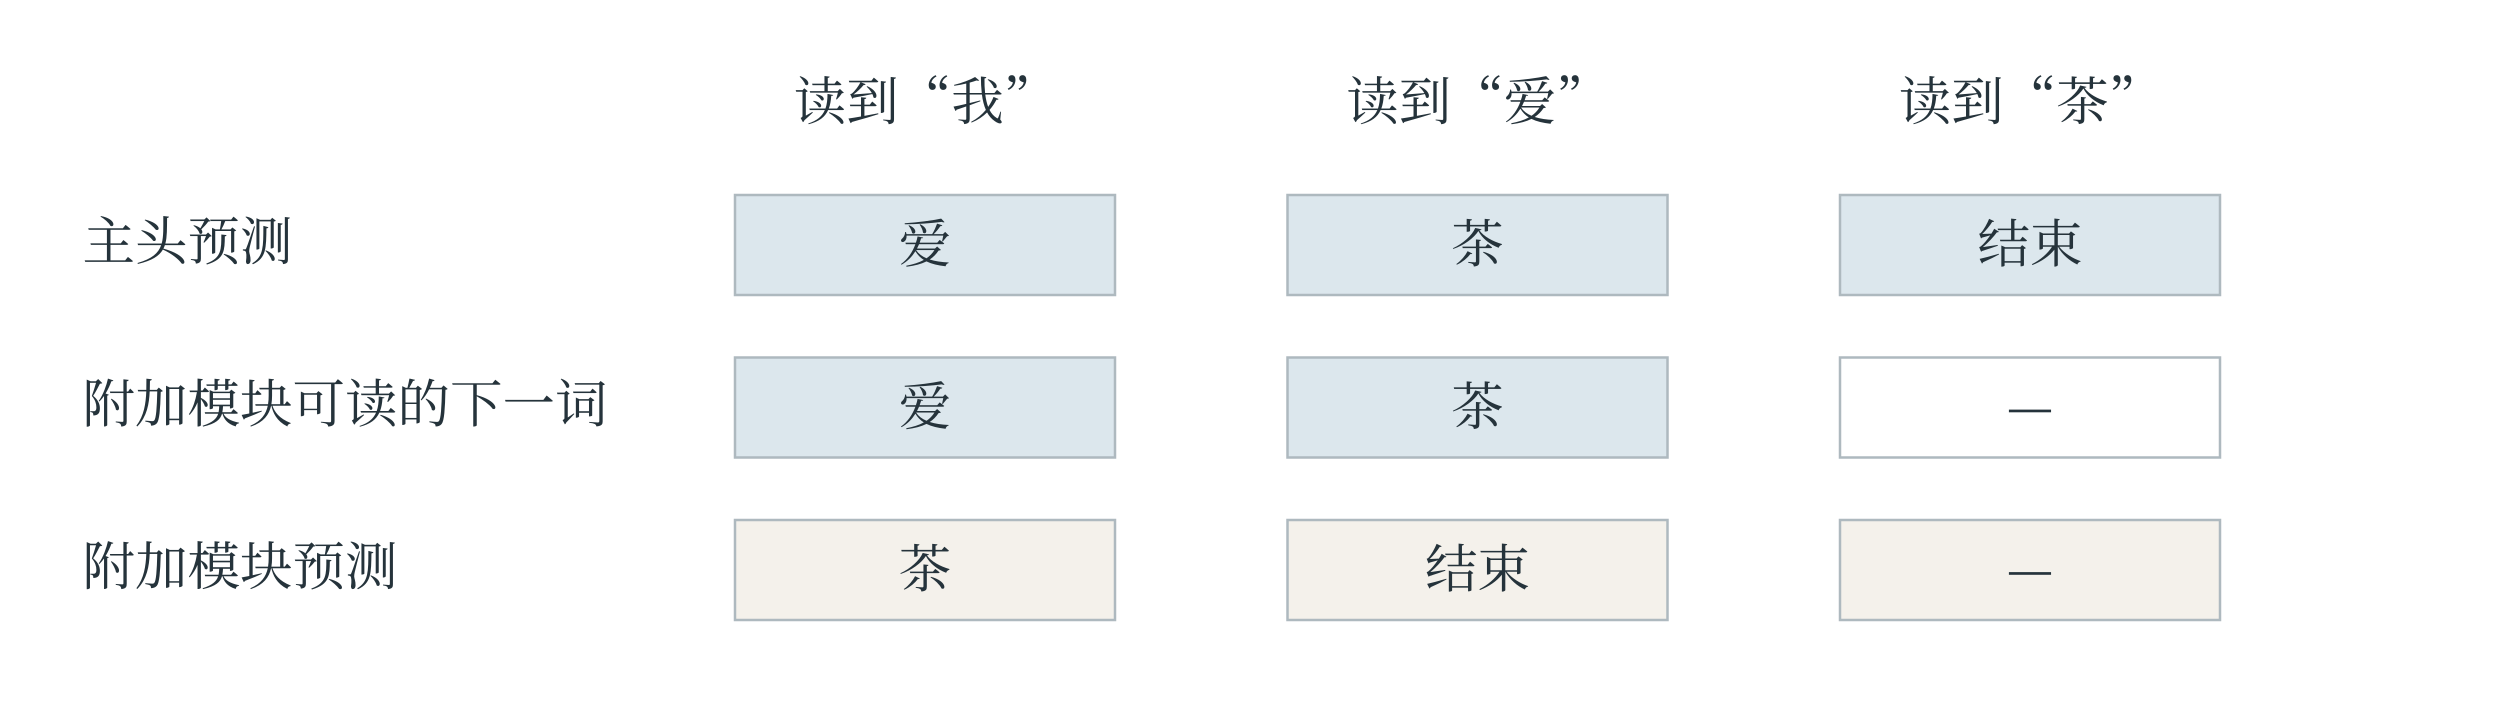
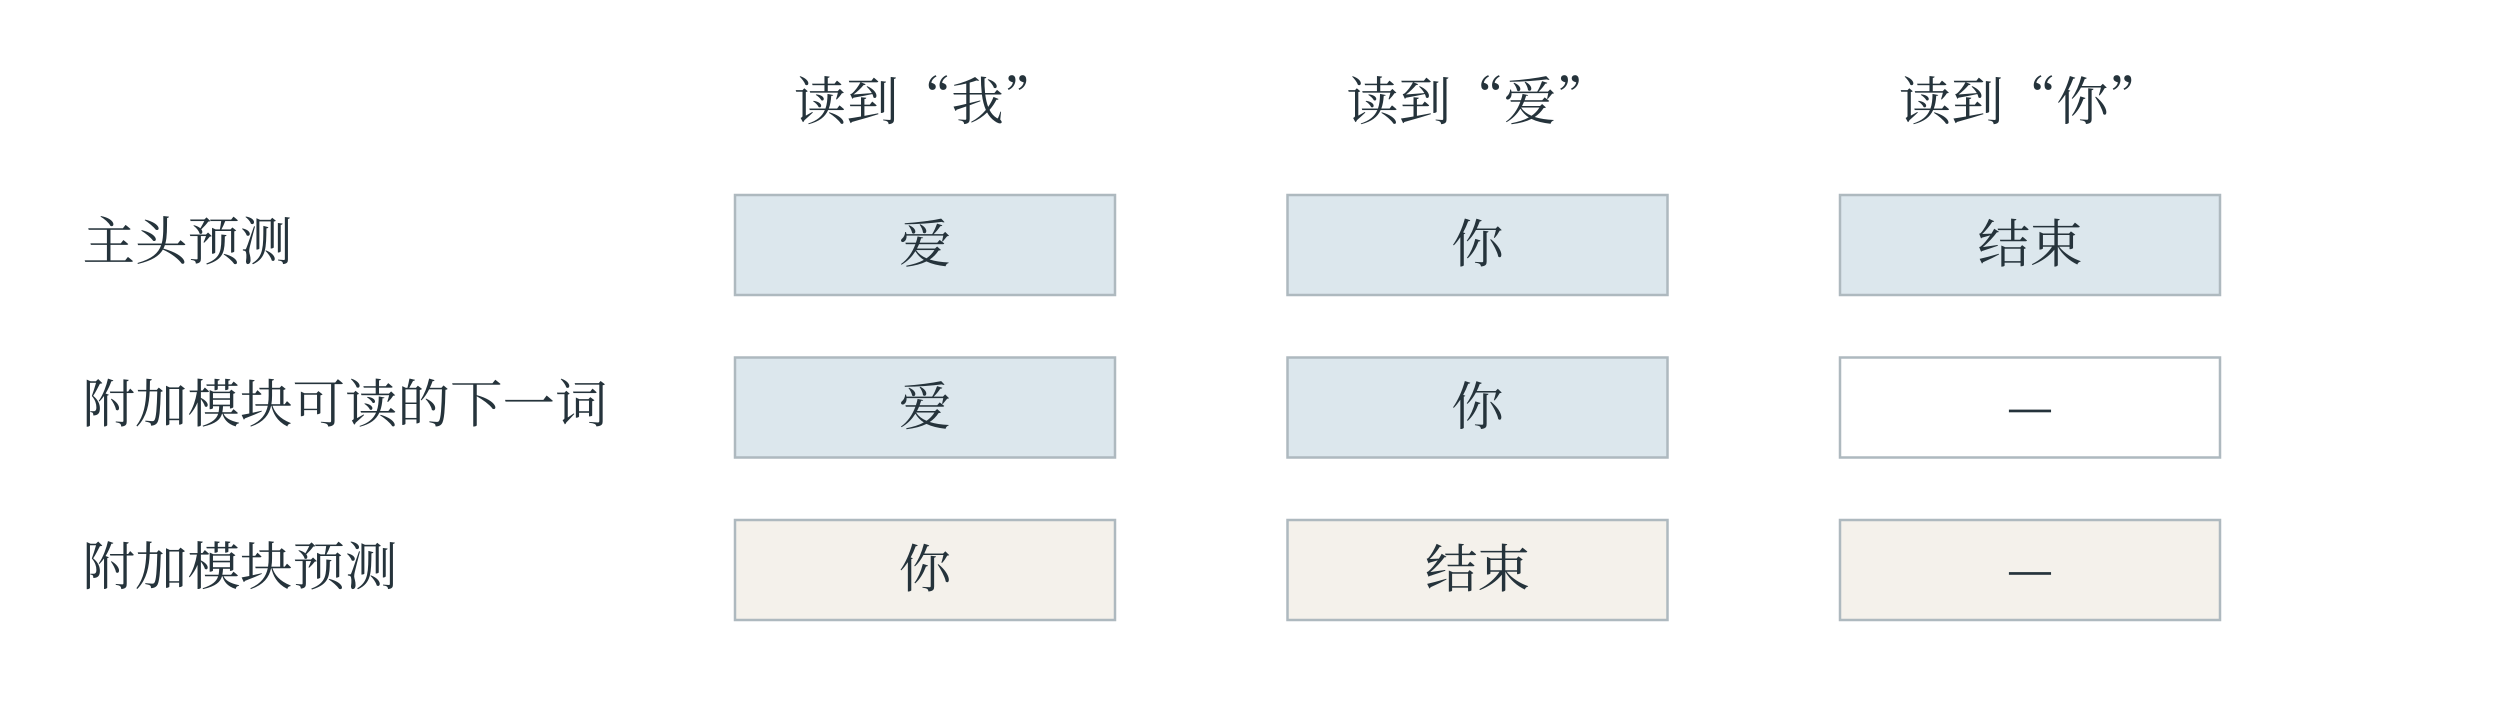
<svg xmlns="http://www.w3.org/2000/svg" width="1000" height="290" viewBox="0 0 1000 290" role="img" aria-labelledby="title desc">
  <style>text{font-family:"Noto Serif CJK SC","SimSun","Songti SC",serif;font-size:21px;fill:#25333b} .small{font-size:18px} .tiny{font-size:16px} .math{font-family:Georgia,"Times New Roman",serif;font-style:italic} .muted{fill:#66727b}</style>
  <defs>
    <marker id="arrow" viewBox="0 0 10 10" refX="9" refY="5" markerWidth="6" markerHeight="6" orient="auto-start-reverse">
      <path d="M 0 1 L 9 5 L 0 9" fill="none" stroke="#66727b" stroke-width="1.5" />
    </marker>
  </defs>
  <rect width="1000" height="100%" fill="white" />
  <text x="370.000" y="48.000" class="" text-anchor="middle" style="fill:#25333b">读到“我”</text>
  <text x="591.000" y="48.000" class="" text-anchor="middle" style="fill:#25333b">读到“爱”</text>
-   <text x="812.000" y="48.000" class="" text-anchor="middle" style="fill:#25333b">读到“茶”</text>
+   <text x="812.000" y="48.000" class="" text-anchor="middle" style="fill:#25333b">读到“你”</text>
  <text x="33.000" y="104.000" class="" text-anchor="start">主头预测</text>
  <rect x="294.000" y="78.000" width="152.000" height="40.000" fill="#dce7ed" stroke="#aeb9bf" stroke-width="1" />
  <text x="370.000" y="105.000" class="" text-anchor="middle" style="fill:#25333b">爱</text>
  <rect x="515.000" y="78.000" width="152.000" height="40.000" fill="#dce7ed" stroke="#aeb9bf" stroke-width="1" />
-   <text x="591.000" y="105.000" class="" text-anchor="middle" style="fill:#25333b">茶</text>
+   <text x="591.000" y="105.000" class="" text-anchor="middle" style="fill:#25333b">你</text>
  <rect x="736.000" y="78.000" width="152.000" height="40.000" fill="#dce7ed" stroke="#aeb9bf" stroke-width="1" />
  <text x="812.000" y="105.000" class="" text-anchor="middle" style="fill:#25333b">结束</text>
  <text x="33.000" y="169.000" class="" text-anchor="start">附加模块可读的下一词</text>
  <rect x="294.000" y="143.000" width="152.000" height="40.000" fill="#dce7ed" stroke="#aeb9bf" stroke-width="1" />
  <text x="370.000" y="170.000" class="" text-anchor="middle" style="fill:#25333b">爱</text>
  <rect x="515.000" y="143.000" width="152.000" height="40.000" fill="#dce7ed" stroke="#aeb9bf" stroke-width="1" />
-   <text x="591.000" y="170.000" class="" text-anchor="middle" style="fill:#25333b">茶</text>
+   <text x="591.000" y="170.000" class="" text-anchor="middle" style="fill:#25333b">你</text>
  <rect x="736.000" y="143.000" width="152.000" height="40.000" fill="#ffffff" stroke="#aeb9bf" stroke-width="1" />
  <text x="812.000" y="170.000" class="" text-anchor="middle" style="fill:#25333b">—</text>
  <text x="33.000" y="234.000" class="" text-anchor="start">附加模块预测</text>
  <rect x="294.000" y="208.000" width="152.000" height="40.000" fill="#f4f1eb" stroke="#aeb9bf" stroke-width="1" />
-   <text x="370.000" y="235.000" class="" text-anchor="middle" style="fill:#25333b">茶</text>
+   <text x="370.000" y="235.000" class="" text-anchor="middle" style="fill:#25333b">你</text>
  <rect x="515.000" y="208.000" width="152.000" height="40.000" fill="#f4f1eb" stroke="#aeb9bf" stroke-width="1" />
  <text x="591.000" y="235.000" class="" text-anchor="middle" style="fill:#25333b">结束</text>
  <rect x="736.000" y="208.000" width="152.000" height="40.000" fill="#f4f1eb" stroke="#aeb9bf" stroke-width="1" />
  <text x="812.000" y="235.000" class="" text-anchor="middle" style="fill:#25333b">—</text>
</svg>
